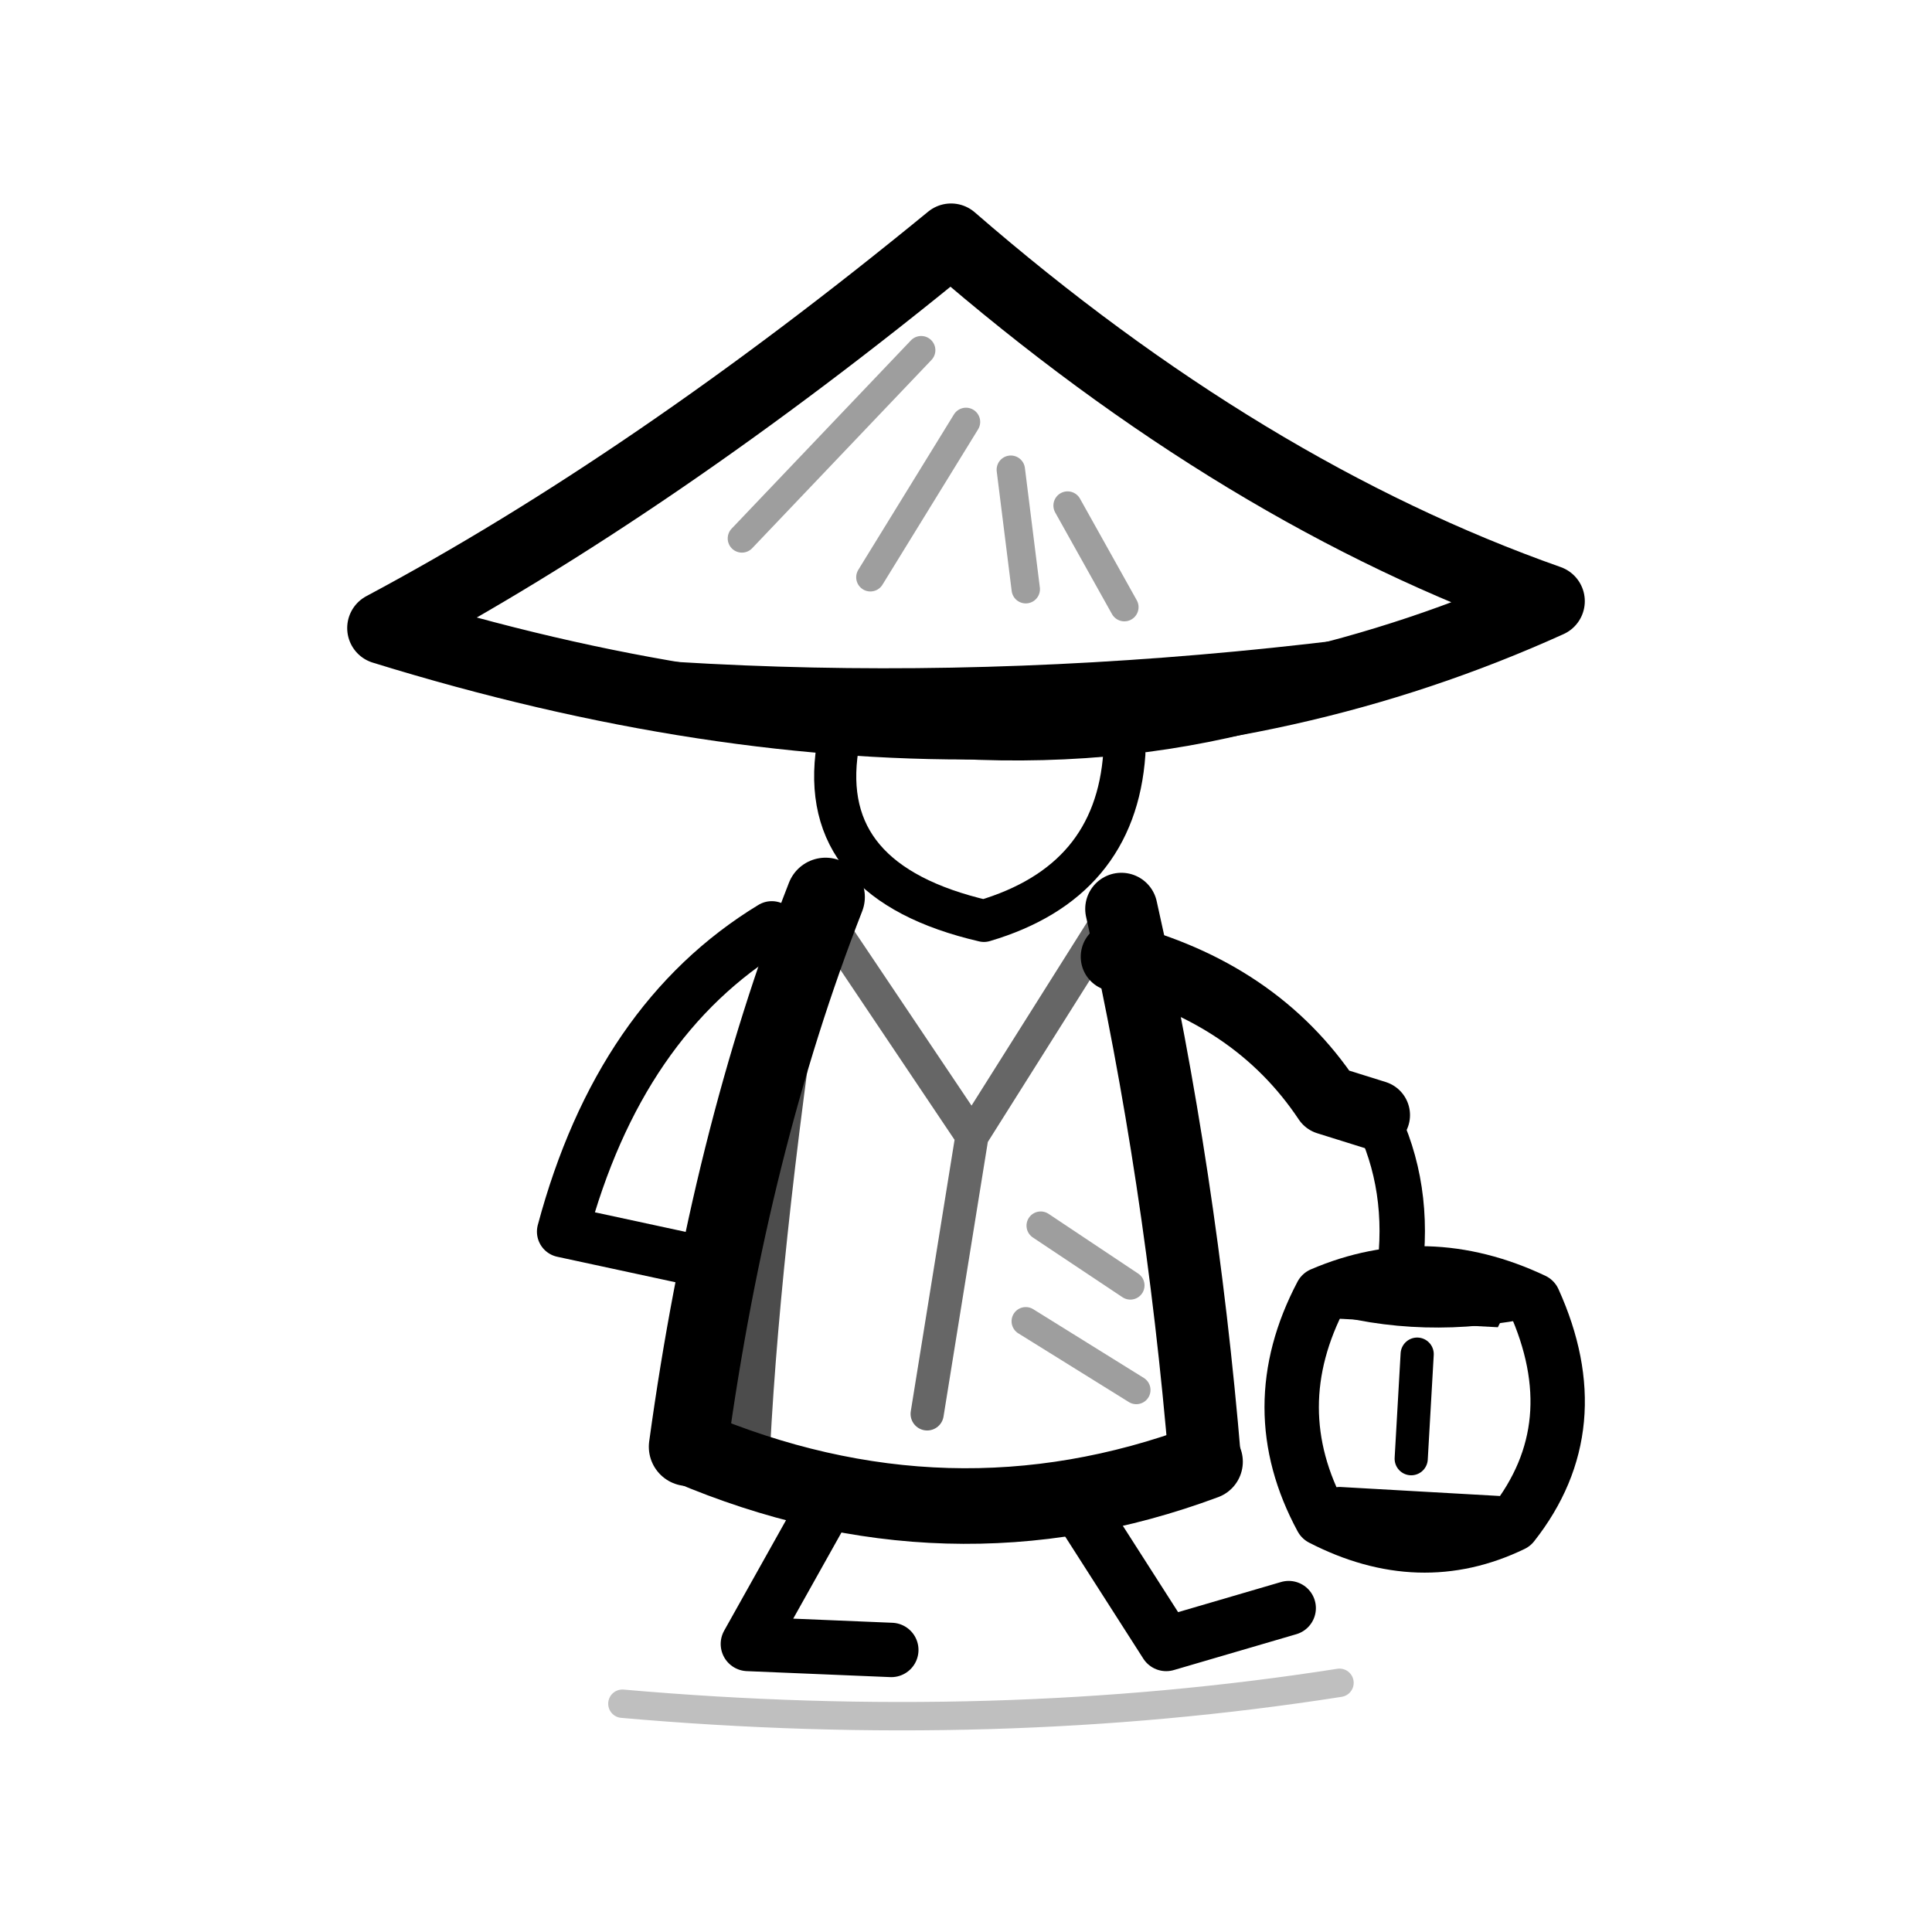
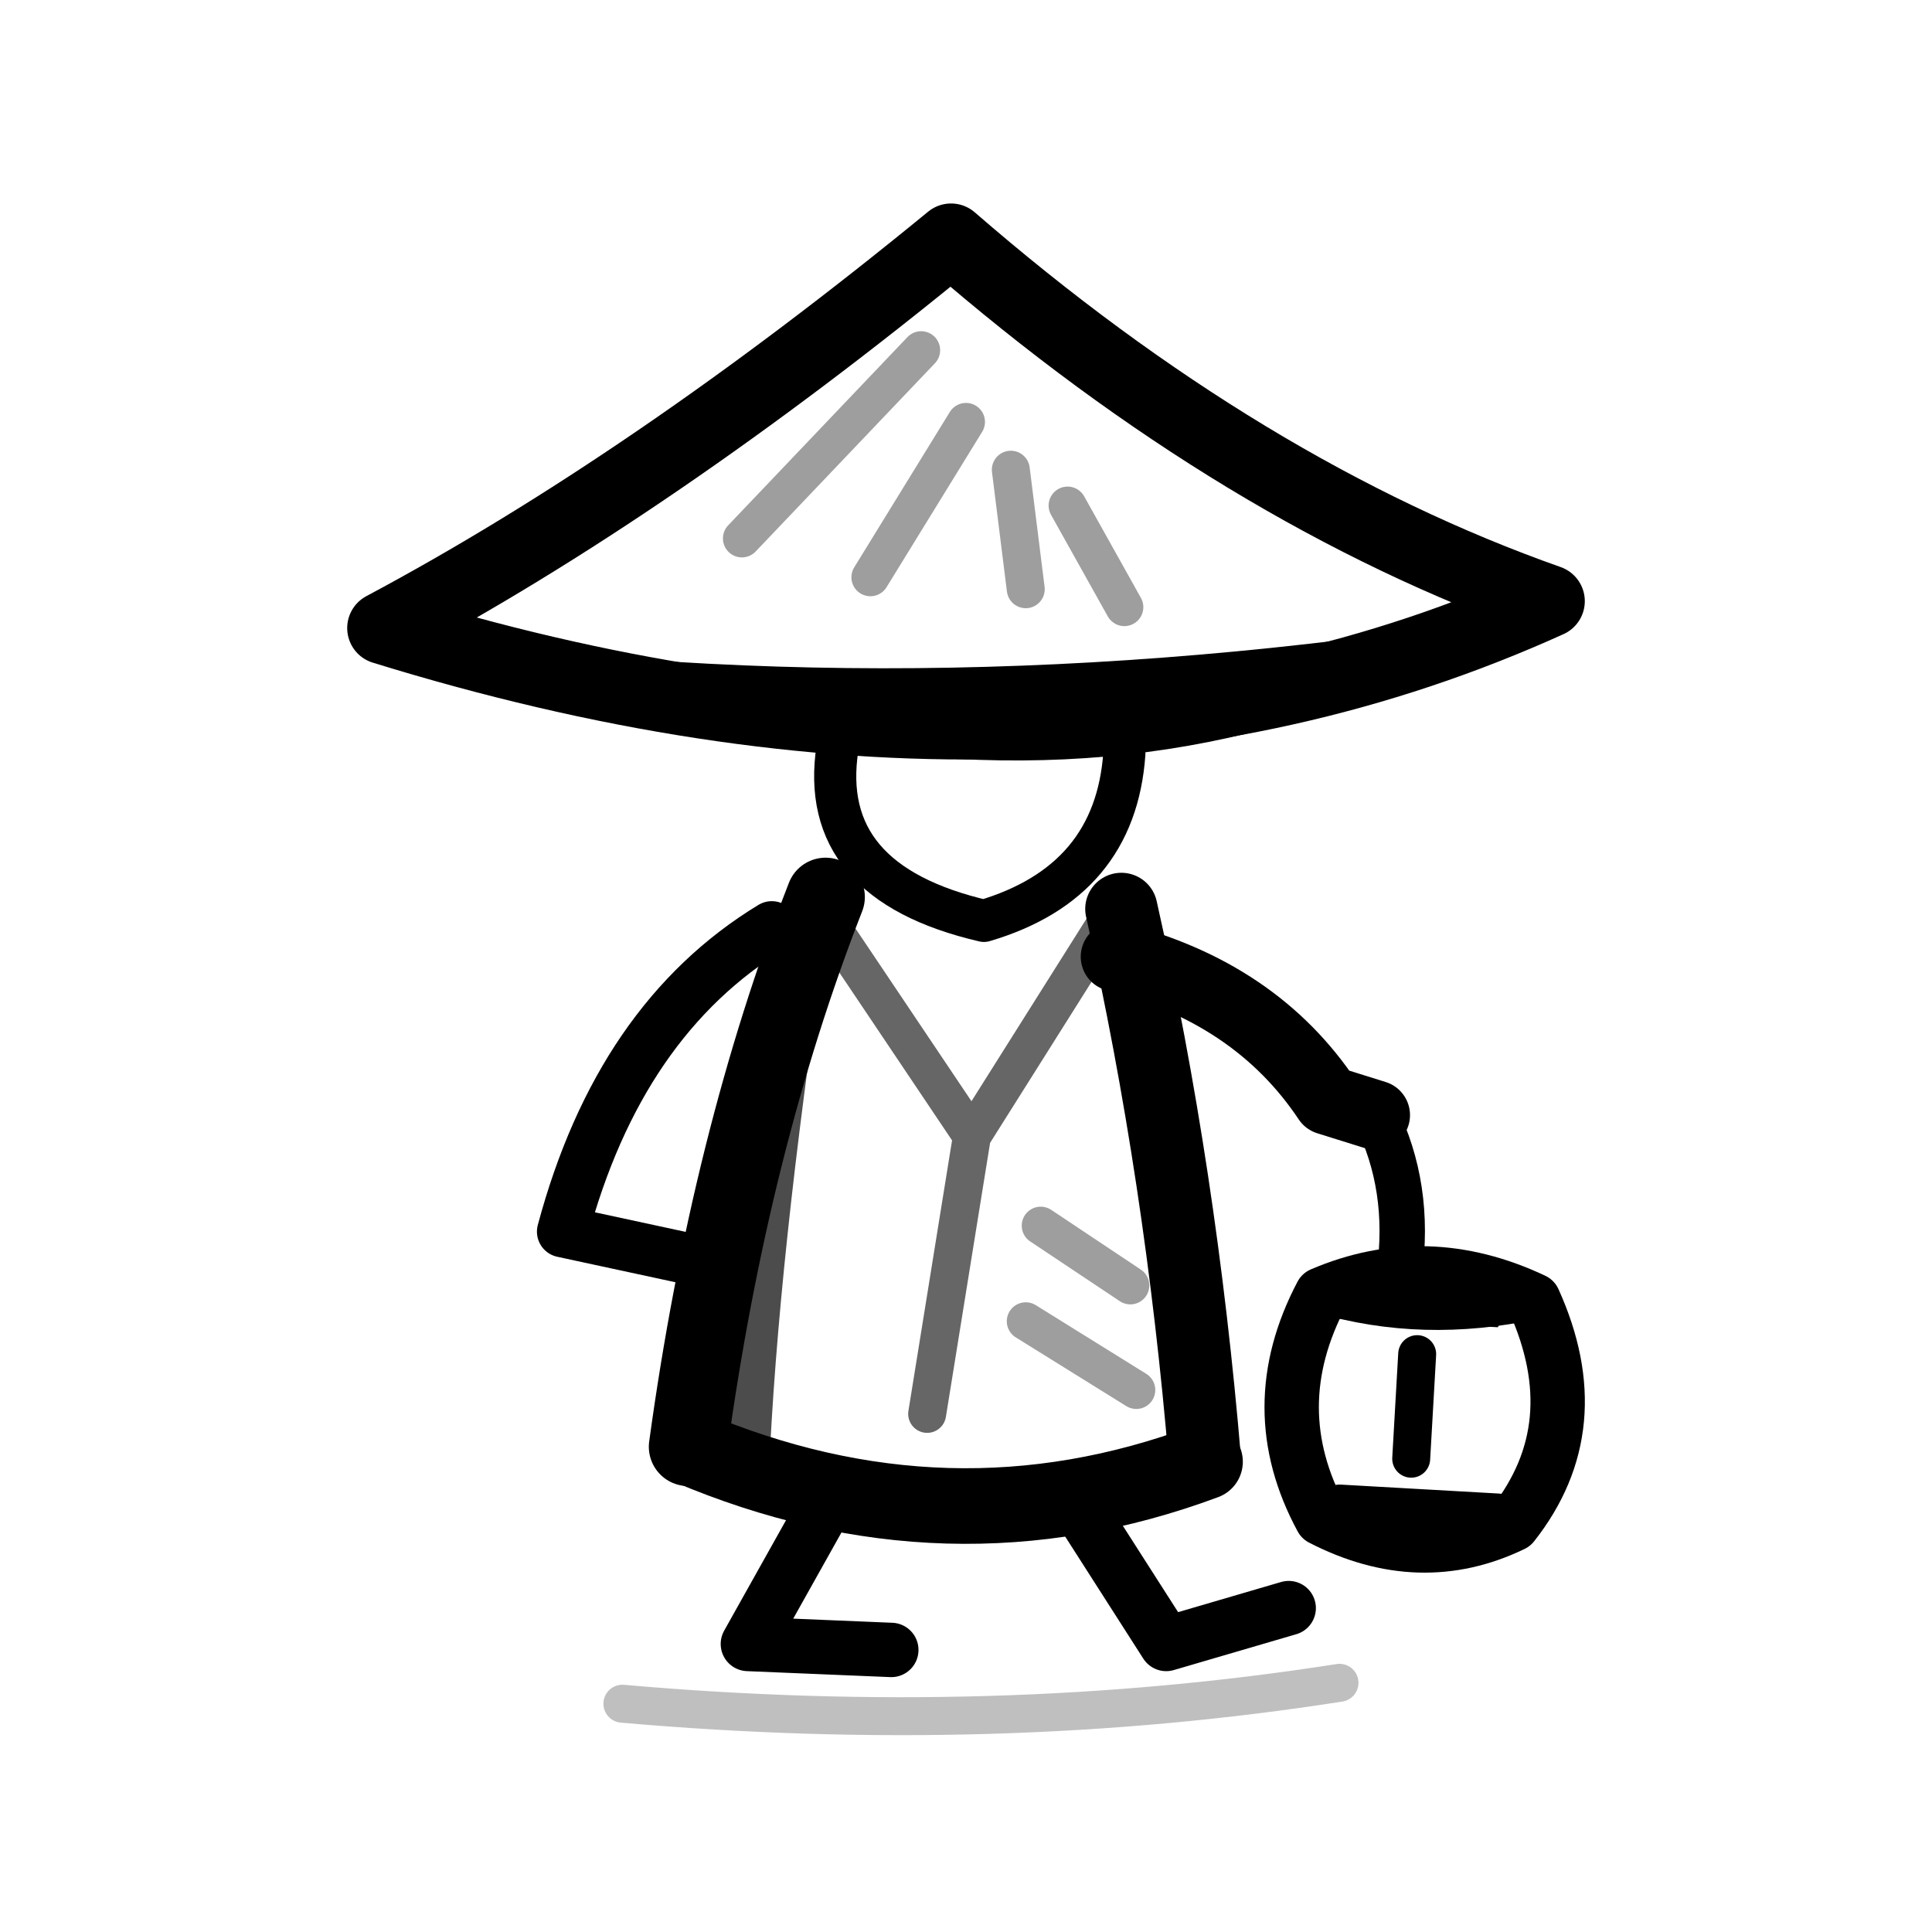
<svg class="a-keeper" viewBox="-0.83 1.98 64.66 64.66" fill="none" stroke="currentColor" stroke-width="2.12" stroke-linecap="round" stroke-linejoin="round">
  <path d="M12 23q9-4.8 19-13 9.8 8.5 20 12.1Q34 29.8 12 23Z" stroke-width="2.42" pathLength="100" />
  <path d="M12.8 23.2q17.7 2.6 37.5-.7-9.4 6-21.3 4.7-9.5-.7-16.2-4Z" fill="currentColor" stroke="none" />
  <path d="M27.2 27q-.7 4.5 4.9 5.8 4.4-1.3 4.7-5.6" stroke-width="1.41" pathLength="100" />
  <path d="M26.8 32q-3.2 8.2-4.6 18.4" stroke-width="2.63" pathLength="100" />
  <path d="M36.7 32.4q2 8.9 2.8 18.5" stroke-width="2.42" pathLength="100" />
  <path d="M22.2 50.4q8.7 3.7 17.3.5" stroke-width="2.53" pathLength="100" />
  <path d="M25 33q-5.1 3.1-7 10.2l5.1 1.1" stroke-width="1.72" pathLength="100" />
-   <path d="m27 33 4.7 7 4.6-7.3M31.7 40l-1.5 9.3" stroke-width="1.11" opacity=".6" pathLength="100" />
+   <path d="m27 33 4.7 7 4.6-7.3M31.7 40l-1.5 9.3" stroke-width="1.27" opacity=".6" pathLength="100" />
  <path d="M36.5 34q4.7 1.2 7.1 4.8l1.6.5" stroke-width="2.32" pathLength="100" />
  <path d="M26.8 33.5q-1.6 10.7-1.9 17.9l-2.7-1q1.7-10.9 4.6-16.9Z" fill="currentColor" stroke="none" opacity=".7" />
-   <path d="m24 20 6-6.3m-1.7 7.6 3.2-5.2m2 5.6-.5-4m3.8 4.6-1.9-3.4M34 43l3 2m-3.5 1.2 3.7 2.3" stroke-width="0.95" opacity=".38" pathLength="100" />
+   <path d="m24 20 6-6.3m-1.7 7.6 3.2-5.2m2 5.6-.5-4m3.8 4.6-1.9-3.4M34 43l3 2m-3.5 1.2 3.7 2.3" stroke-width="1.27" opacity=".38" pathLength="100" />
  <g class="swing">
    <path d="M45.2 39.3q1.2 2.4.8 5.3" stroke-width="1.52" pathLength="100" />
    <path d="M43.4 45.3q3.5-1.5 7.1.2 1.9 4.2-.7 7.5-3.1 1.5-6.4-.2-2-3.7 0-7.5Z" stroke-width="1.82" pathLength="100" />
-     <path d="M43.4 45.3q3.4 1 7.1.2M44 52.3l5.3.3M46.6 47.3l-.2 3.5" stroke-width="1.11" pathLength="100" />
+     <path d="M43.4 45.3q3.4 1 7.1.2M44 52.3l5.3.3M46.6 47.3l-.2 3.5" stroke-width="1.27" pathLength="100" />
    <path d="m44 45 5.9.2-.6 1.2-5.6-.3Z" fill="currentColor" stroke="none" />
  </g>
  <path d="m27 52-2.8 5 4.8.2M35 52l3.2 5 4.1-1.2" stroke-width="1.82" pathLength="100" />
-   <path d="M20 59q12.5 1.1 24-.7" stroke-width="0.95" opacity=".25" pathLength="100" />
+   <path d="M20 59q12.5 1.1 24-.7" stroke-width="1.27" opacity=".25" pathLength="100" />
</svg>
